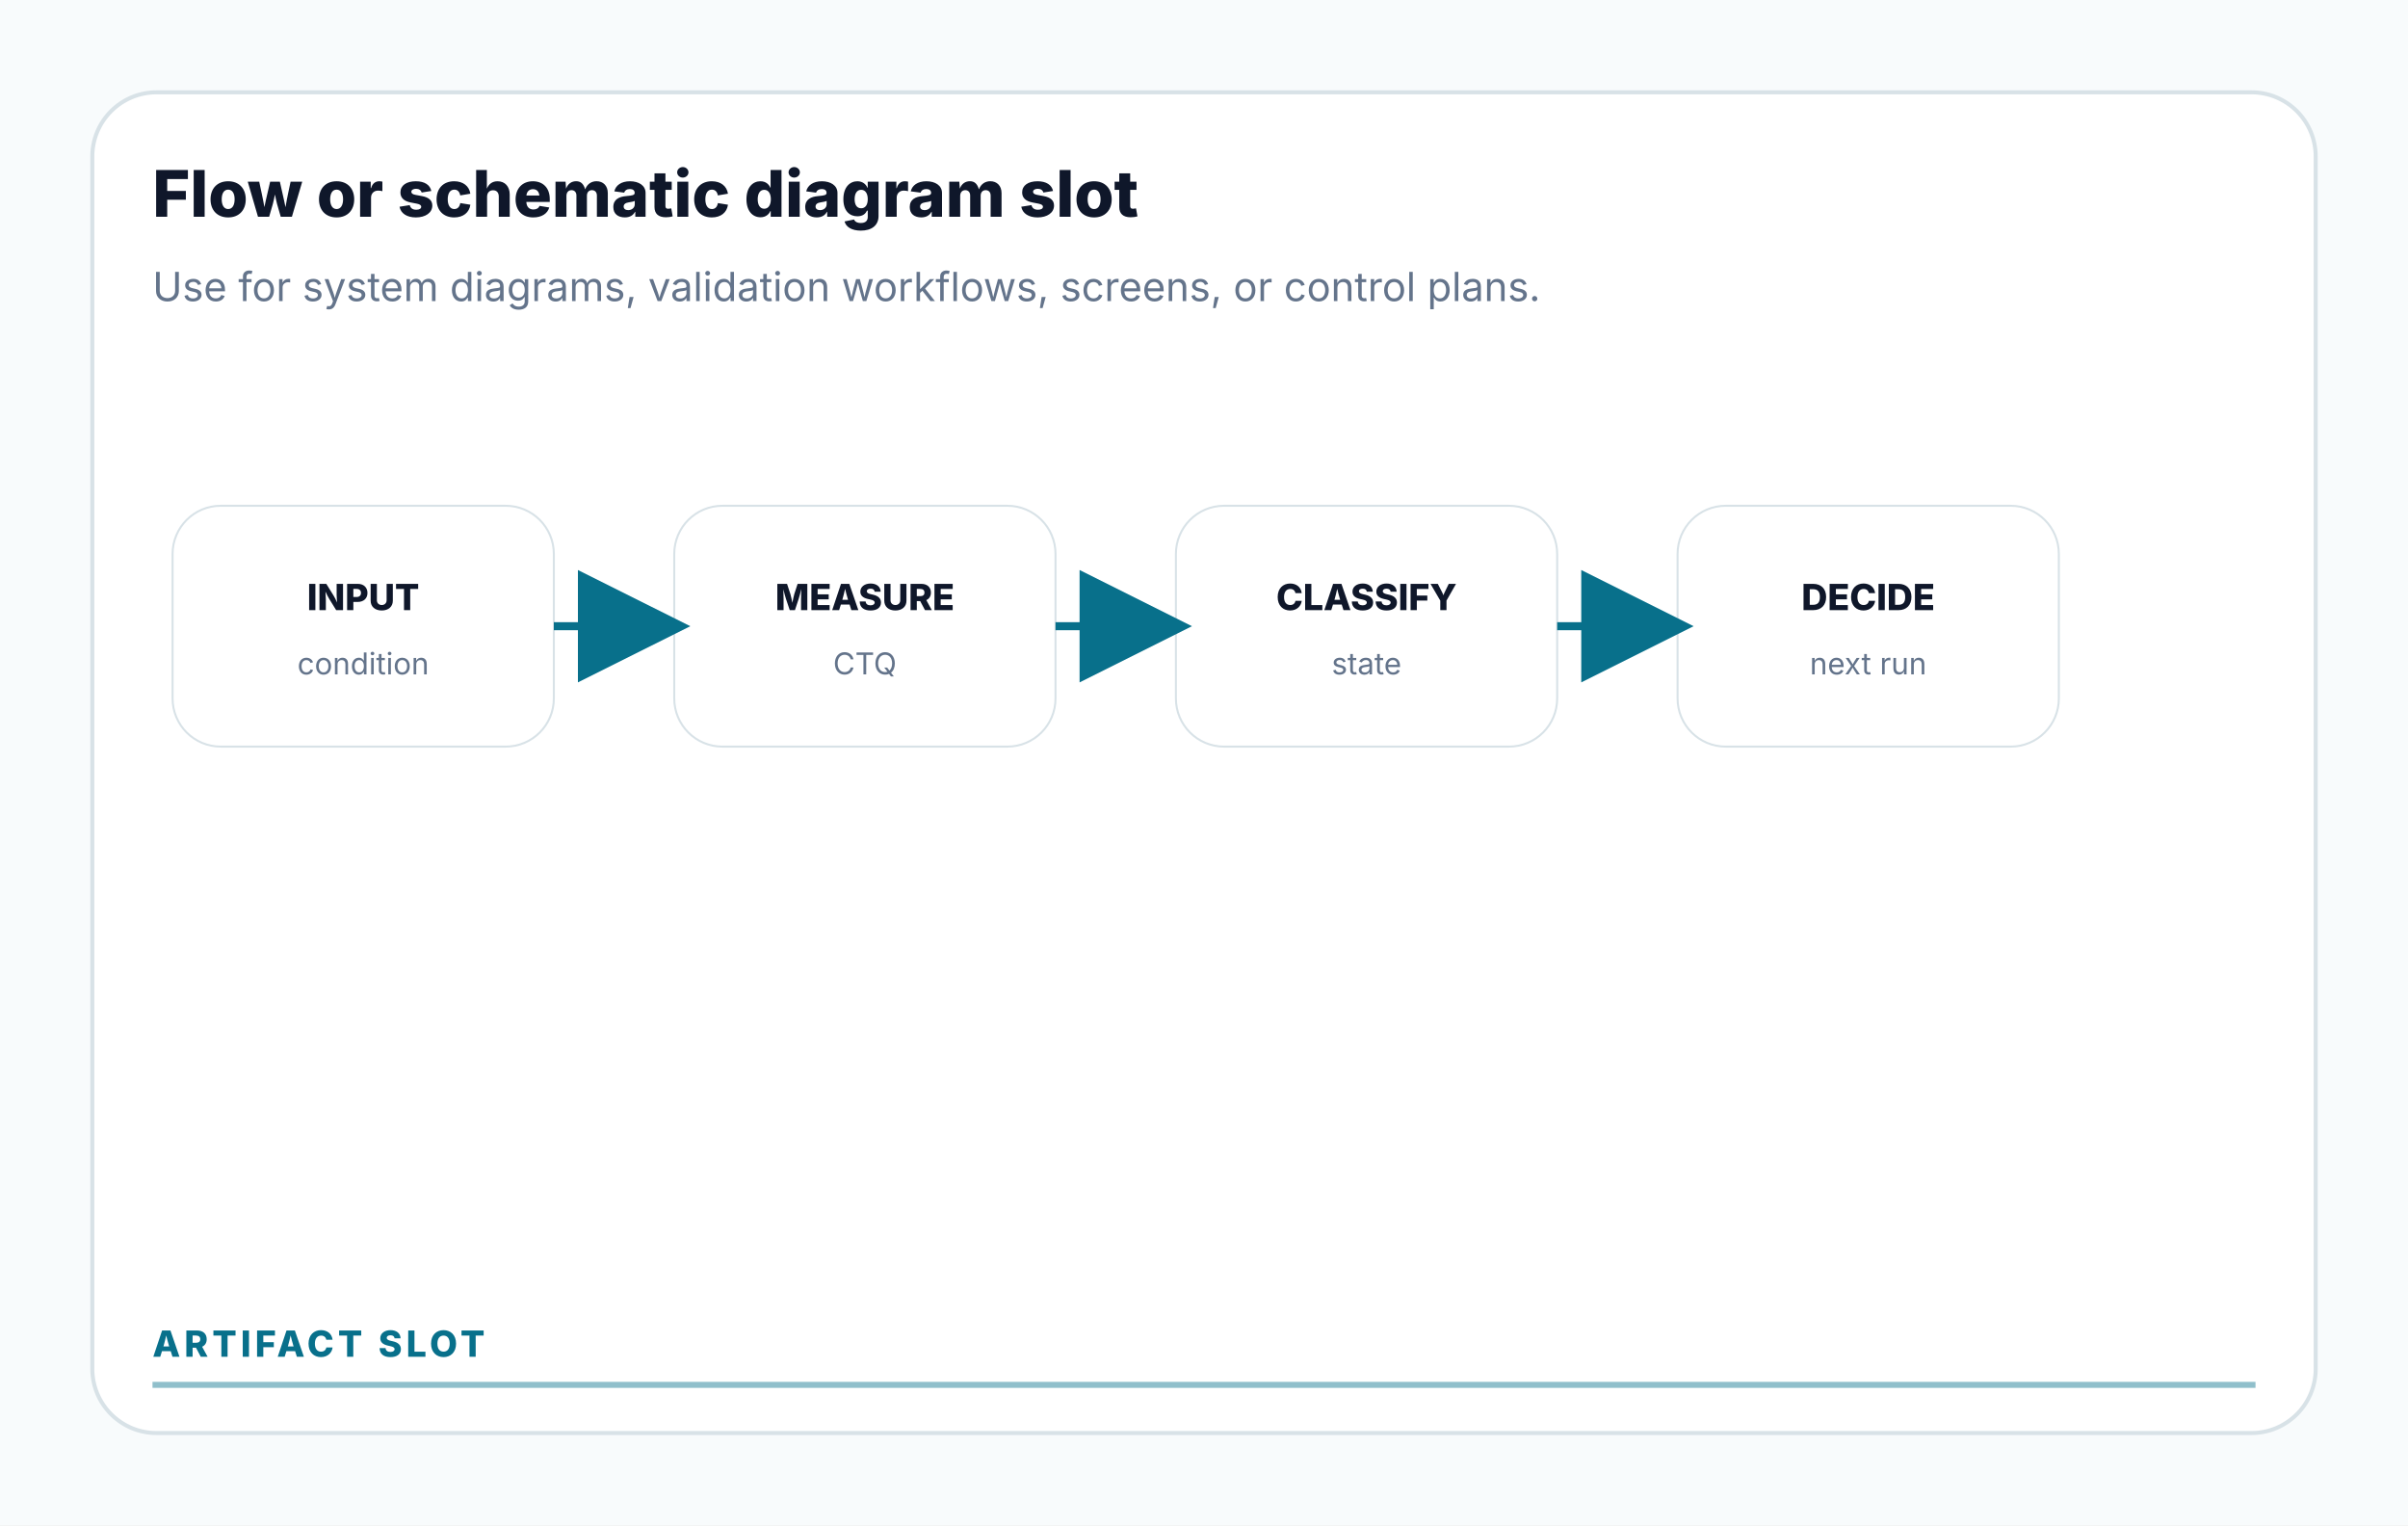
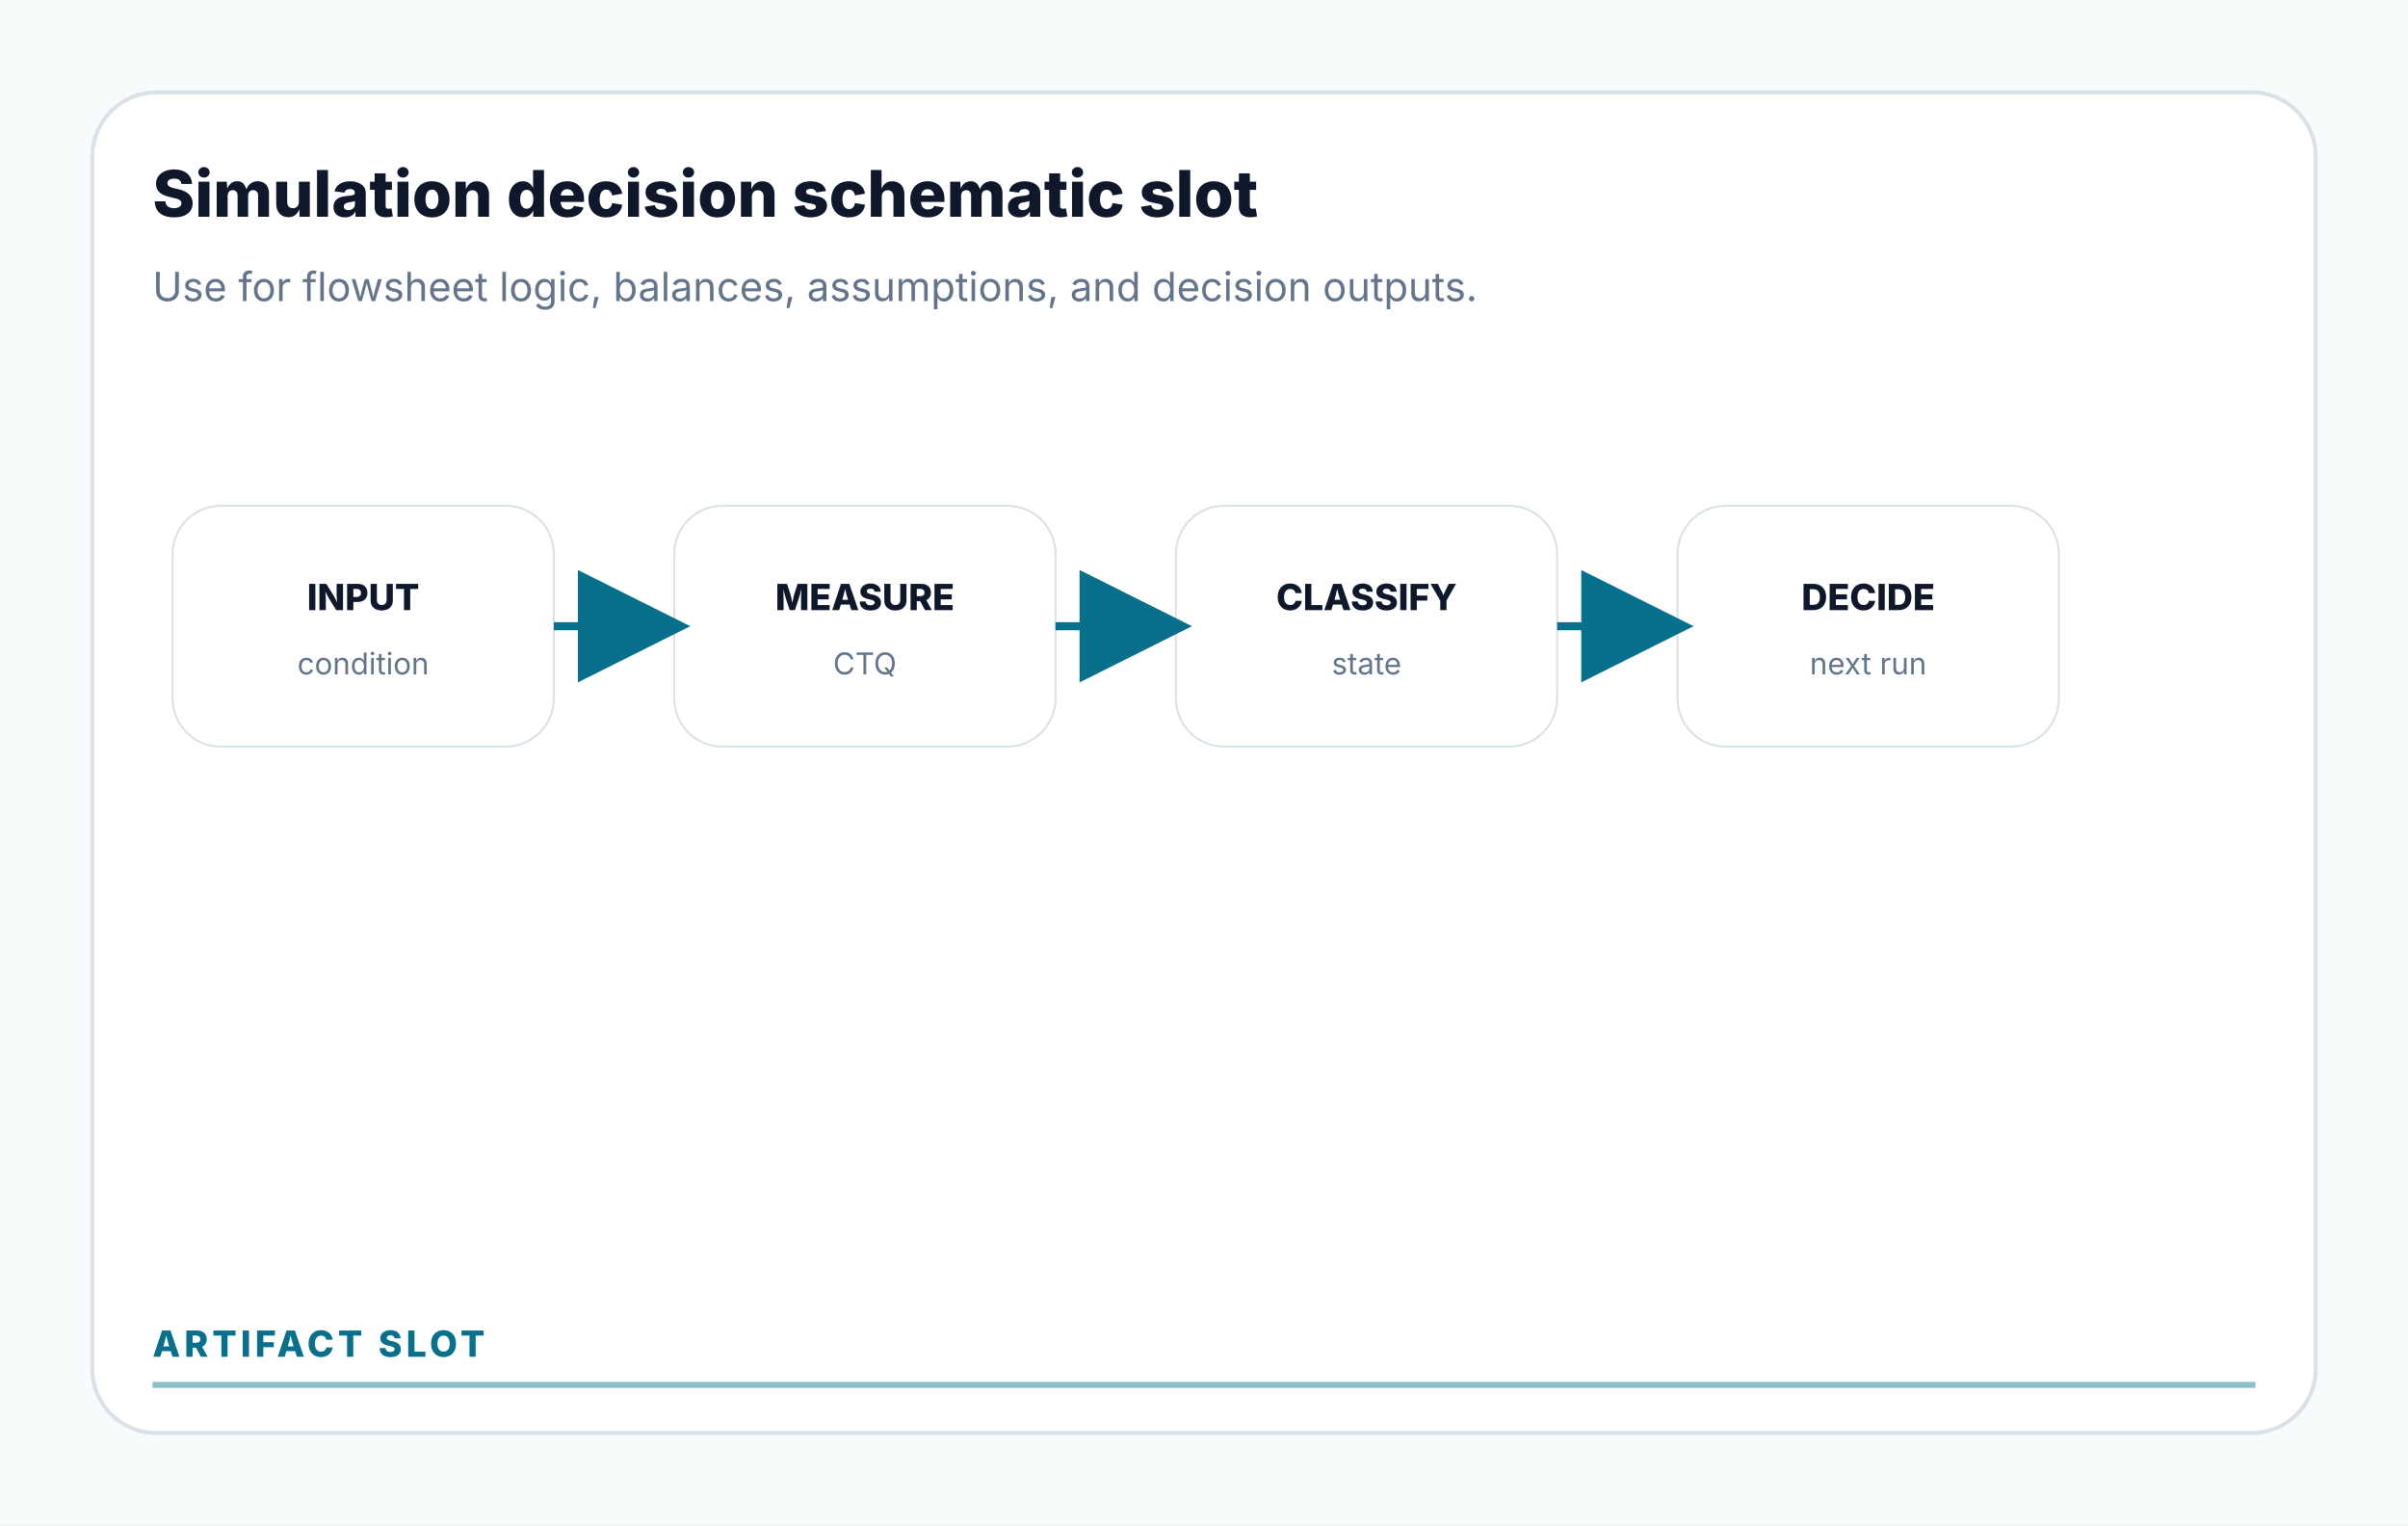
<svg xmlns="http://www.w3.org/2000/svg" width="1200" height="760" viewBox="0 0 1200 760" role="img" aria-labelledby="title desc">
  <rect width="1200" height="760" fill="#f8fbfc" />
  <rect x="46" y="46" width="1108" height="668" rx="32" fill="#fff" stroke="#d8e2e7" stroke-width="2" />
-   <text x="76" y="108" fill="#0f172a" font-family="Inter, Arial, sans-serif" font-size="32" font-weight="800">Flow or schematic diagram slot</text>
-   <text x="76" y="150" fill="#64748b" font-family="Inter, Arial, sans-serif" font-size="20">Use for system diagrams, validation workflows, screens, or control plans.</text>
+   <text x="76" y="108" fill="#0f172a" font-family="Inter, Arial, sans-serif" font-size="32" font-weight="800">Simulation decision schematic slot</text>
+   <text x="76" y="150" fill="#64748b" font-family="Inter, Arial, sans-serif" font-size="20">Use for flowsheet logic, balances, assumptions, and decision outputs.</text>
  <g transform="translate(86,252)">
    <defs>
      <marker id="arrow" markerWidth="14" markerHeight="14" refX="10" refY="7" orient="auto">
        <path d="M0,0 L14,7 L0,14 z" fill="#08708b" />
      </marker>
    </defs>
    <rect x="0" y="0" width="190" height="120" rx="24" fill="#fff" stroke="#d8e2e7" />
    <text x="95" y="52" text-anchor="middle" fill="#0f172a" font-family="Inter, Arial, sans-serif" font-size="18" font-weight="800">INPUT</text>
    <text x="95" y="84" text-anchor="middle" fill="#64748b" font-family="Inter, Arial, sans-serif" font-size="15">condition</text>
    <rect x="250" y="0" width="190" height="120" rx="24" fill="#fff" stroke="#d8e2e7" />
    <text x="345" y="52" text-anchor="middle" fill="#0f172a" font-family="Inter, Arial, sans-serif" font-size="18" font-weight="800">MEASURE</text>
    <text x="345" y="84" text-anchor="middle" fill="#64748b" font-family="Inter, Arial, sans-serif" font-size="15">CTQ</text>
    <rect x="500" y="0" width="190" height="120" rx="24" fill="#fff" stroke="#d8e2e7" />
    <text x="595" y="52" text-anchor="middle" fill="#0f172a" font-family="Inter, Arial, sans-serif" font-size="18" font-weight="800">CLASSIFY</text>
    <text x="595" y="84" text-anchor="middle" fill="#64748b" font-family="Inter, Arial, sans-serif" font-size="15">state</text>
    <rect x="750" y="0" width="190" height="120" rx="24" fill="#fff" stroke="#d8e2e7" />
    <text x="845" y="52" text-anchor="middle" fill="#0f172a" font-family="Inter, Arial, sans-serif" font-size="18" font-weight="800">DECIDE</text>
    <text x="845" y="84" text-anchor="middle" fill="#64748b" font-family="Inter, Arial, sans-serif" font-size="15">next run</text>
    <line x1="190" y1="60" x2="242" y2="60" stroke="#08708b" stroke-width="4" marker-end="url(#arrow)" />
    <line x1="440" y1="60" x2="492" y2="60" stroke="#08708b" stroke-width="4" marker-end="url(#arrow)" />
    <line x1="690" y1="60" x2="742" y2="60" stroke="#08708b" stroke-width="4" marker-end="url(#arrow)" />
  </g>
  <text x="76" y="676" fill="#08708b" font-family="Inter, Arial, sans-serif" font-size="18" font-weight="800" letter-spacing="2">ARTIFACT SLOT</text>
  <line x1="76" y1="690" x2="1124" y2="690" stroke="#08708b" stroke-width="3" opacity="0.45" />
</svg>
